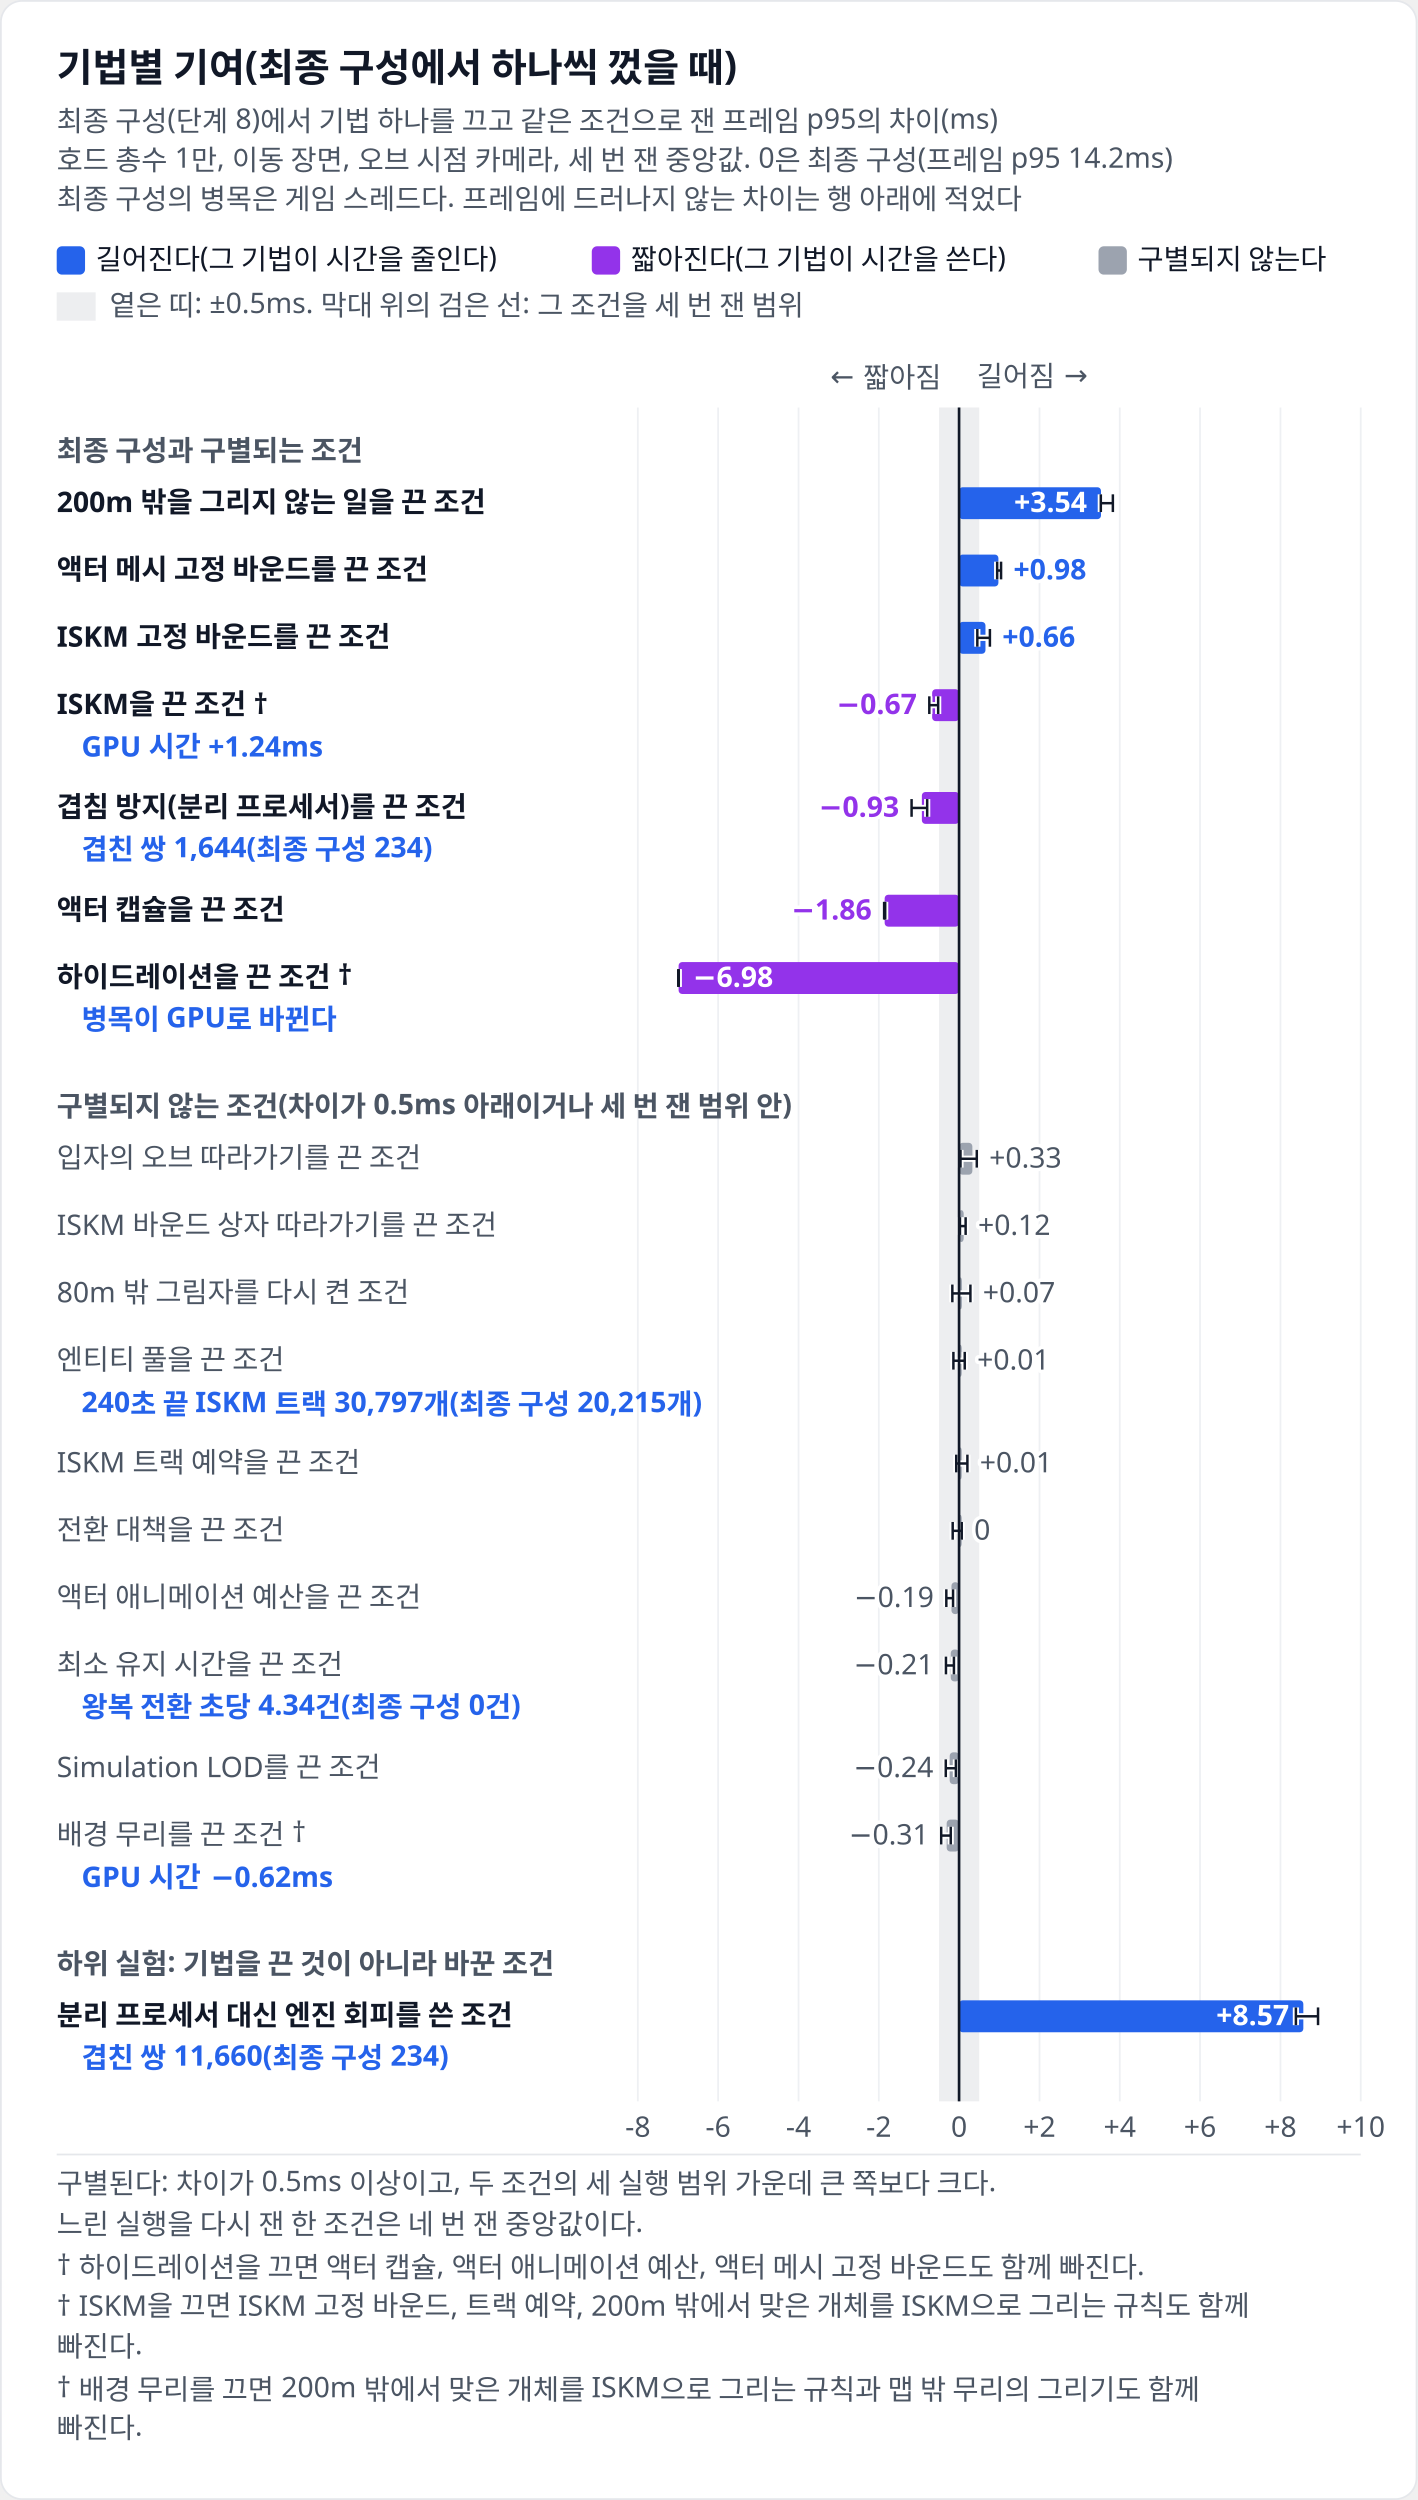
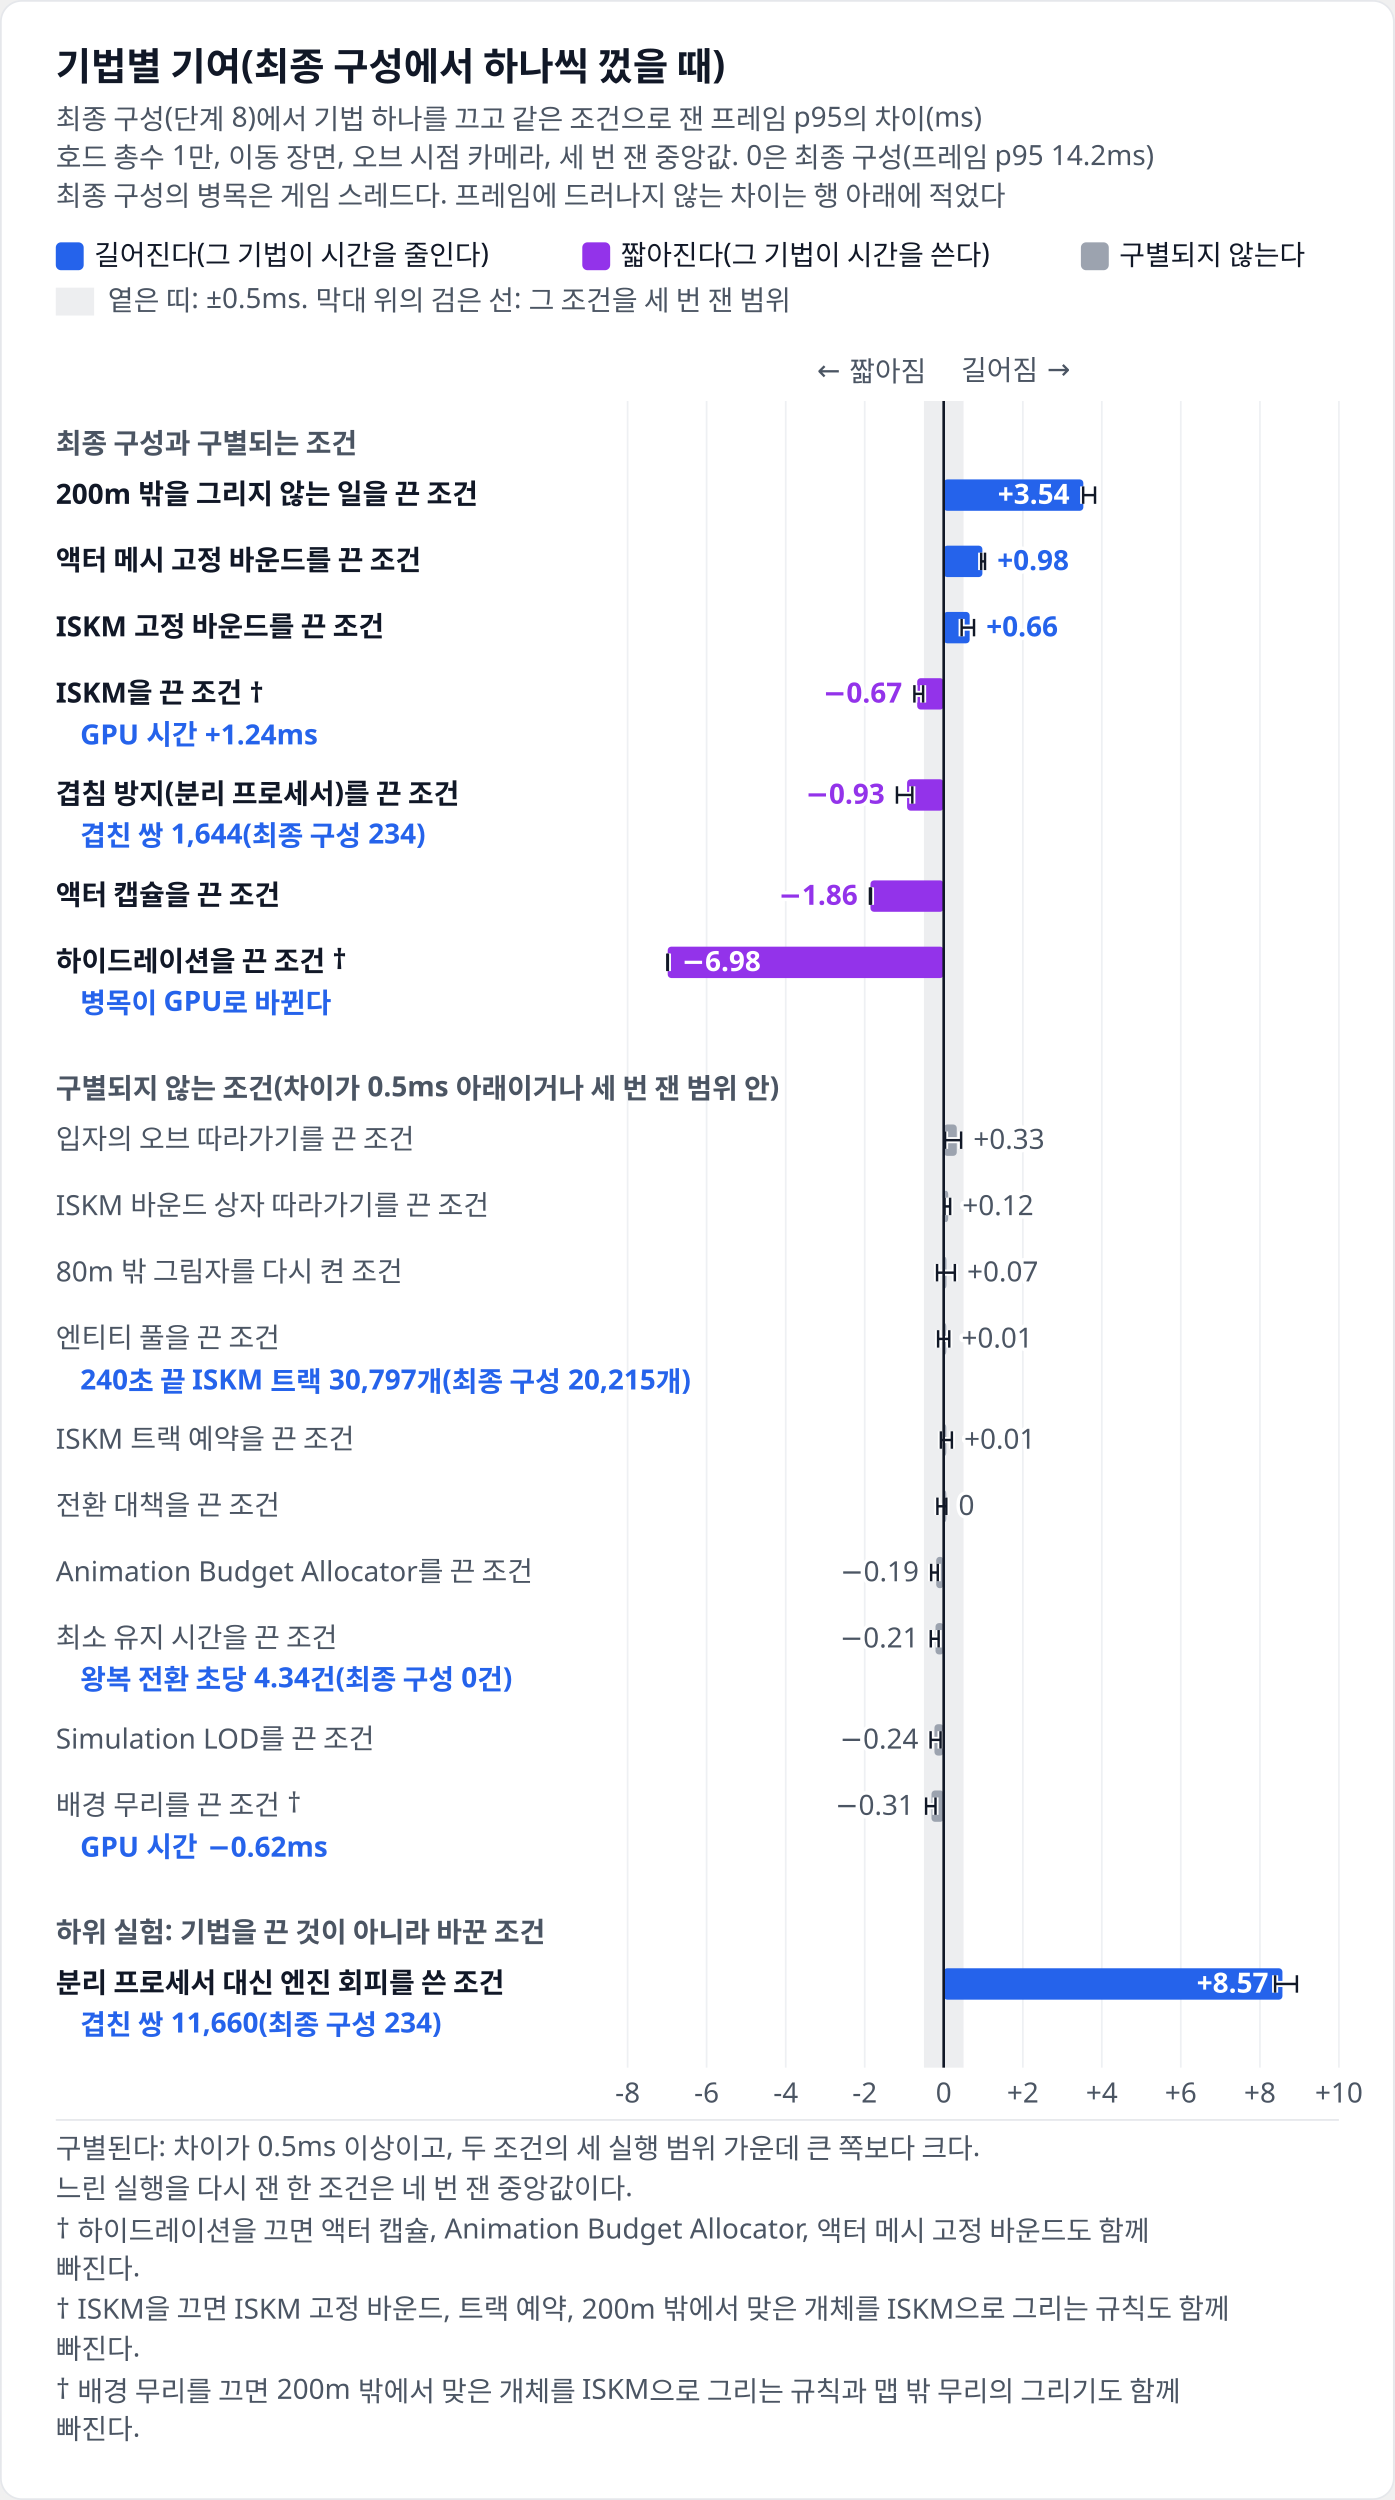
- <svg xmlns="http://www.w3.org/2000/svg" width="800" height="1411" viewBox="0 0 800 1411" font-family="Malgun Gothic, Apple SD Gothic Neo, Noto Sans KR, Segoe UI, sans-serif" font-size="16" fill="#111827">
-   <rect x="0.5" y="0.5" width="799" height="1410" rx="12" fill="#ffffff" stroke="#e5e7eb" />
+ <svg xmlns="http://www.w3.org/2000/svg" width="800" height="1434" viewBox="0 0 800 1434" font-family="Malgun Gothic, Apple SD Gothic Neo, Noto Sans KR, Segoe UI, sans-serif" font-size="16" fill="#111827">
+   <rect x="0.5" y="0.5" width="799" height="1433" rx="12" fill="#ffffff" stroke="#e5e7eb" />
  <text x="32" y="46" font-size="22" font-weight="700">기법별 기여(최종 구성에서 하나씩 껐을 때)</text>
  <text x="32" y="74" font-size="16" fill="#4b5563">최종 구성(단계 8)에서 기법 하나를 끄고 같은 조건으로 잰 프레임 p95의 차이(ms)</text>
  <text x="32" y="96" font-size="16" fill="#4b5563">호드 총수 1만, 이동 장면, 오브 시점 카메라, 세 번 잰 중앙값. 0은 최종 구성(프레임 p95 14.2ms)</text>
  <text x="32" y="118" font-size="16" fill="#4b5563">최종 구성의 병목은 게임 스레드다. 프레임에 드러나지 않는 차이는 행 아래에 적었다</text>
  <rect x="32" y="139" width="16" height="16" rx="3" fill="#2563eb" />
  <text x="54" y="152" font-size="16">길어진다(그 기법이 시간을 줄인다)</text>
  <rect x="334" y="139" width="16" height="16" rx="3" fill="#9333ea" />
  <text x="356" y="152" font-size="16">짧아진다(그 기법이 시간을 쓴다)</text>
  <rect x="620" y="139" width="16" height="16" rx="3" fill="#9ca3af" />
  <text x="642" y="152" font-size="16">구별되지 않는다</text>
  <rect x="32" y="165" width="22" height="16" fill="#9ca3af" fill-opacity="0.18" />
  <text x="62" y="178" font-size="16" fill="#4b5563">옅은 띠: ±0.5ms. 막대 위의 검은 선: 그 조건을 세 번 잰 범위</text>
  <text x="531.3" y="218" text-anchor="end" font-size="16" fill="#4b5563">← 짧아짐</text>
  <text x="551.3" y="218" font-size="16" fill="#4b5563">길어짐 →</text>
  <rect x="530.0" y="230" width="22.7" height="956" fill="#9ca3af" fill-opacity="0.18" />
  <line x1="360.0" y1="230" x2="360.0" y2="1186" stroke="#eef0f3" />
  <text x="360.0" y="1206" text-anchor="middle" font-size="16" fill="#4b5563">-8</text>
  <line x1="405.3" y1="230" x2="405.3" y2="1186" stroke="#eef0f3" />
  <text x="405.3" y="1206" text-anchor="middle" font-size="16" fill="#4b5563">-6</text>
  <line x1="450.7" y1="230" x2="450.7" y2="1186" stroke="#eef0f3" />
  <text x="450.7" y="1206" text-anchor="middle" font-size="16" fill="#4b5563">-4</text>
  <line x1="496.0" y1="230" x2="496.0" y2="1186" stroke="#eef0f3" />
  <text x="496.0" y="1206" text-anchor="middle" font-size="16" fill="#4b5563">-2</text>
  <text x="541.3" y="1206" text-anchor="middle" font-size="16" fill="#4b5563">0</text>
  <line x1="586.7" y1="230" x2="586.7" y2="1186" stroke="#eef0f3" />
  <text x="586.7" y="1206" text-anchor="middle" font-size="16" fill="#4b5563">+2</text>
  <line x1="632.0" y1="230" x2="632.0" y2="1186" stroke="#eef0f3" />
  <text x="632.0" y="1206" text-anchor="middle" font-size="16" fill="#4b5563">+4</text>
  <line x1="677.3" y1="230" x2="677.3" y2="1186" stroke="#eef0f3" />
  <text x="677.3" y="1206" text-anchor="middle" font-size="16" fill="#4b5563">+6</text>
  <line x1="722.7" y1="230" x2="722.7" y2="1186" stroke="#eef0f3" />
  <text x="722.7" y="1206" text-anchor="middle" font-size="16" fill="#4b5563">+8</text>
  <line x1="768.0" y1="230" x2="768.0" y2="1186" stroke="#eef0f3" />
  <text x="768.0" y="1206" text-anchor="middle" font-size="16" fill="#4b5563">+10</text>
  <text x="32" y="260" font-size="16" font-weight="700" fill="#4b5563">최종 구성과 구별되는 조건</text>
  <text x="32" y="289" font-size="16" font-weight="700" fill="#111827">200m 밖을 그리지 않는 일을 끈 조건</text>
  <rect x="541.3" y="275" width="80.1" height="18" rx="2" fill="#2563eb" />
  <line x1="621.3" y1="284.0" x2="628.1" y2="284.0" stroke="white" stroke-width="3.5" />
  <line x1="621.3" y1="279.0" x2="621.3" y2="289.0" stroke="white" stroke-width="3.5" />
  <line x1="628.1" y1="279.0" x2="628.1" y2="289.0" stroke="white" stroke-width="3.5" />
  <line x1="621.3" y1="284.0" x2="628.1" y2="284.0" stroke="#111827" stroke-width="1.4" />
  <line x1="621.3" y1="279.0" x2="621.3" y2="289.0" stroke="#111827" stroke-width="1.4" />
  <line x1="628.1" y1="279.0" x2="628.1" y2="289.0" stroke="#111827" stroke-width="1.4" />
  <text x="613.5" y="289" font-size="16" font-weight="700" text-anchor="end" fill="white">+3.54</text>
  <text x="32" y="327" font-size="16" font-weight="700" fill="#111827">액터 메시 고정 바운드를 끈 조건</text>
  <rect x="541.3" y="313" width="22.2" height="18" rx="2" fill="#2563eb" />
  <line x1="562.8" y1="322.0" x2="565.0" y2="322.0" stroke="white" stroke-width="3.5" />
  <line x1="562.8" y1="317.0" x2="562.8" y2="327.0" stroke="white" stroke-width="3.5" />
  <line x1="565.0" y1="317.0" x2="565.0" y2="327.0" stroke="white" stroke-width="3.5" />
  <line x1="562.8" y1="322.0" x2="565.0" y2="322.0" stroke="#111827" stroke-width="1.4" />
  <line x1="562.8" y1="317.0" x2="562.8" y2="327.0" stroke="#111827" stroke-width="1.4" />
  <line x1="565.0" y1="317.0" x2="565.0" y2="327.0" stroke="#111827" stroke-width="1.4" />
  <text x="572.0" y="327.0" font-size="16" text-anchor="start" font-weight="700" fill="white" stroke="white" stroke-width="4" stroke-linejoin="round">+0.98</text>
  <text x="572.0" y="327.0" font-size="16" text-anchor="start" font-weight="700" fill="#2563eb">+0.98</text>
  <text x="32" y="365" font-size="16" font-weight="700" fill="#111827">ISKM 고정 바운드를 끈 조건</text>
  <rect x="541.3" y="351" width="14.9" height="18" rx="2" fill="#2563eb" />
  <line x1="551.6" y1="360.0" x2="558.7" y2="360.0" stroke="white" stroke-width="3.5" />
  <line x1="551.6" y1="355.0" x2="551.6" y2="365.0" stroke="white" stroke-width="3.5" />
  <line x1="558.7" y1="355.0" x2="558.7" y2="365.0" stroke="white" stroke-width="3.5" />
  <line x1="551.6" y1="360.0" x2="558.7" y2="360.0" stroke="#111827" stroke-width="1.4" />
  <line x1="551.6" y1="355.0" x2="551.6" y2="365.0" stroke="#111827" stroke-width="1.4" />
  <line x1="558.7" y1="355.0" x2="558.7" y2="365.0" stroke="#111827" stroke-width="1.4" />
  <text x="565.7" y="365.0" font-size="16" text-anchor="start" font-weight="700" fill="white" stroke="white" stroke-width="4" stroke-linejoin="round">+0.66</text>
  <text x="565.7" y="365.0" font-size="16" text-anchor="start" font-weight="700" fill="#2563eb">+0.66</text>
  <text x="32" y="403" font-size="16" font-weight="700" fill="#111827">ISKM을 끈 조건 †</text>
  <rect x="526.1" y="389" width="15.2" height="18" rx="2" fill="#9333ea" />
  <line x1="524.5" y1="398.0" x2="529.5" y2="398.0" stroke="white" stroke-width="3.5" />
  <line x1="524.5" y1="393.0" x2="524.5" y2="403.0" stroke="white" stroke-width="3.5" />
  <line x1="529.5" y1="393.0" x2="529.5" y2="403.0" stroke="white" stroke-width="3.5" />
  <line x1="524.5" y1="398.0" x2="529.5" y2="398.0" stroke="#111827" stroke-width="1.4" />
  <line x1="524.5" y1="393.0" x2="524.5" y2="403.0" stroke="#111827" stroke-width="1.4" />
  <line x1="529.5" y1="393.0" x2="529.5" y2="403.0" stroke="#111827" stroke-width="1.4" />
  <text x="517.5" y="403.0" font-size="16" text-anchor="end" font-weight="700" fill="white" stroke="white" stroke-width="4" stroke-linejoin="round">−0.67</text>
  <text x="517.5" y="403.0" font-size="16" text-anchor="end" font-weight="700" fill="#9333ea">−0.67</text>
  <text x="46" y="427" font-size="16" font-weight="700" fill="#2563eb">GPU 시간 +1.24ms</text>
  <text x="32" y="461" font-size="16" font-weight="700" fill="#111827">겹침 방지(분리 프로세서)를 끈 조건</text>
  <rect x="520.3" y="447" width="21.0" height="18" rx="2" fill="#9333ea" />
  <line x1="514.5" y1="456.0" x2="523.3" y2="456.0" stroke="white" stroke-width="3.5" />
  <line x1="514.5" y1="451.0" x2="514.5" y2="461.0" stroke="white" stroke-width="3.5" />
  <line x1="523.3" y1="451.0" x2="523.3" y2="461.0" stroke="white" stroke-width="3.5" />
  <line x1="514.5" y1="456.0" x2="523.3" y2="456.0" stroke="#111827" stroke-width="1.4" />
  <line x1="514.5" y1="451.0" x2="514.5" y2="461.0" stroke="#111827" stroke-width="1.4" />
  <line x1="523.3" y1="451.0" x2="523.3" y2="461.0" stroke="#111827" stroke-width="1.4" />
  <text x="507.5" y="461.0" font-size="16" text-anchor="end" font-weight="700" fill="white" stroke="white" stroke-width="4" stroke-linejoin="round">−0.93</text>
  <text x="507.5" y="461.0" font-size="16" text-anchor="end" font-weight="700" fill="#9333ea">−0.93</text>
  <text x="46" y="485" font-size="16" font-weight="700" fill="#2563eb">겹친 쌍 1,644(최종 구성 234)</text>
  <text x="32" y="519" font-size="16" font-weight="700" fill="#111827">액터 캡슐을 끈 조건</text>
  <rect x="499.3" y="505" width="42.0" height="18" rx="2" fill="#9333ea" />
  <line x1="499.0" y1="514.0" x2="499.6" y2="514.0" stroke="white" stroke-width="3.5" />
  <line x1="499.0" y1="509.0" x2="499.0" y2="519.0" stroke="white" stroke-width="3.5" />
  <line x1="499.6" y1="509.0" x2="499.6" y2="519.0" stroke="white" stroke-width="3.5" />
  <line x1="499.0" y1="514.0" x2="499.6" y2="514.0" stroke="#111827" stroke-width="1.4" />
  <line x1="499.0" y1="509.0" x2="499.0" y2="519.0" stroke="#111827" stroke-width="1.4" />
  <line x1="499.6" y1="509.0" x2="499.6" y2="519.0" stroke="#111827" stroke-width="1.4" />
  <text x="492.0" y="519.0" font-size="16" text-anchor="end" font-weight="700" fill="white" stroke="white" stroke-width="4" stroke-linejoin="round">−1.86</text>
  <text x="492.0" y="519.0" font-size="16" text-anchor="end" font-weight="700" fill="#9333ea">−1.86</text>
  <text x="32" y="557" font-size="16" font-weight="700" fill="#111827">하이드레이션을 끈 조건 †</text>
  <rect x="383.0" y="543" width="158.3" height="18" rx="2" fill="#9333ea" />
  <line x1="382.8" y1="552.0" x2="383.1" y2="552.0" stroke="white" stroke-width="3.5" />
  <line x1="382.8" y1="547.0" x2="382.8" y2="557.0" stroke="white" stroke-width="3.5" />
  <line x1="383.1" y1="547.0" x2="383.1" y2="557.0" stroke="white" stroke-width="3.5" />
  <line x1="382.8" y1="552.0" x2="383.1" y2="552.0" stroke="#111827" stroke-width="1.4" />
  <line x1="382.8" y1="547.0" x2="382.8" y2="557.0" stroke="#111827" stroke-width="1.4" />
  <line x1="383.1" y1="547.0" x2="383.1" y2="557.0" stroke="#111827" stroke-width="1.4" />
  <text x="391.0" y="557" font-size="16" font-weight="700" text-anchor="start" fill="white">−6.98</text>
  <text x="46" y="581" font-size="16" font-weight="700" fill="#2563eb">병목이 GPU로 바뀐다</text>
  <text x="32" y="630" font-size="16" font-weight="700" fill="#4b5563">구별되지 않는 조건(차이가 0.5ms 아래이거나 세 번 잰 범위 안)</text>
  <text x="32" y="659" font-size="16" fill="#4b5563">입자의 오브 따라가기를 끈 조건</text>
  <rect x="541.3" y="645" width="7.5" height="18" rx="2" fill="#9ca3af" />
  <line x1="542.1" y1="654.0" x2="551.3" y2="654.0" stroke="white" stroke-width="3.5" />
  <line x1="542.1" y1="649.0" x2="542.1" y2="659.0" stroke="white" stroke-width="3.5" />
  <line x1="551.3" y1="649.0" x2="551.3" y2="659.0" stroke="white" stroke-width="3.5" />
  <line x1="542.1" y1="654.0" x2="551.3" y2="654.0" stroke="#111827" stroke-width="1.4" />
  <line x1="542.1" y1="649.0" x2="542.1" y2="659.0" stroke="#111827" stroke-width="1.4" />
  <line x1="551.3" y1="649.0" x2="551.3" y2="659.0" stroke="#111827" stroke-width="1.4" />
  <text x="558.3" y="659.0" font-size="16" text-anchor="start" fill="white" stroke="white" stroke-width="4" stroke-linejoin="round">+0.33</text>
  <text x="558.3" y="659.0" font-size="16" text-anchor="start" fill="#4b5563">+0.33</text>
  <text x="32" y="697" font-size="16" fill="#4b5563">ISKM 바운드 상자 따라가기를 끈 조건</text>
  <rect x="541.3" y="683" width="2.6" height="18" rx="2" fill="#9ca3af" />
  <line x1="541.8" y1="692.0" x2="545.0" y2="692.0" stroke="white" stroke-width="3.5" />
  <line x1="541.8" y1="687.0" x2="541.8" y2="697.0" stroke="white" stroke-width="3.5" />
  <line x1="545.0" y1="687.0" x2="545.0" y2="697.0" stroke="white" stroke-width="3.5" />
  <line x1="541.8" y1="692.0" x2="545.0" y2="692.0" stroke="#111827" stroke-width="1.4" />
  <line x1="541.8" y1="687.0" x2="541.8" y2="697.0" stroke="#111827" stroke-width="1.4" />
  <line x1="545.0" y1="687.0" x2="545.0" y2="697.0" stroke="#111827" stroke-width="1.4" />
  <text x="552.0" y="697.0" font-size="16" text-anchor="start" fill="white" stroke="white" stroke-width="4" stroke-linejoin="round">+0.12</text>
  <text x="552.0" y="697.0" font-size="16" text-anchor="start" fill="#4b5563">+0.12</text>
  <text x="32" y="735" font-size="16" fill="#4b5563">80m 밖 그림자를 다시 켠 조건</text>
  <rect x="541.3" y="721" width="1.6" height="18" rx="2" fill="#9ca3af" />
  <line x1="537.5" y1="730.0" x2="547.7" y2="730.0" stroke="white" stroke-width="3.5" />
  <line x1="537.5" y1="725.0" x2="537.5" y2="735.0" stroke="white" stroke-width="3.5" />
  <line x1="547.7" y1="725.0" x2="547.7" y2="735.0" stroke="white" stroke-width="3.5" />
  <line x1="537.5" y1="730.0" x2="547.7" y2="730.0" stroke="#111827" stroke-width="1.4" />
  <line x1="537.5" y1="725.0" x2="537.5" y2="735.0" stroke="#111827" stroke-width="1.4" />
  <line x1="547.7" y1="725.0" x2="547.7" y2="735.0" stroke="#111827" stroke-width="1.4" />
  <text x="554.7" y="735.0" font-size="16" text-anchor="start" fill="white" stroke="white" stroke-width="4" stroke-linejoin="round">+0.07</text>
  <text x="554.7" y="735.0" font-size="16" text-anchor="start" fill="#4b5563">+0.07</text>
  <text x="32" y="773" font-size="16" fill="#4b5563">엔티티 풀을 끈 조건</text>
  <rect x="541.3" y="759" width="1.5" height="18" rx="2" fill="#9ca3af" />
  <line x1="538.1" y1="768.0" x2="544.5" y2="768.0" stroke="white" stroke-width="3.5" />
  <line x1="538.1" y1="763.0" x2="538.1" y2="773.0" stroke="white" stroke-width="3.5" />
  <line x1="544.5" y1="763.0" x2="544.5" y2="773.0" stroke="white" stroke-width="3.5" />
  <line x1="538.1" y1="768.0" x2="544.5" y2="768.0" stroke="#111827" stroke-width="1.4" />
  <line x1="538.1" y1="763.0" x2="538.1" y2="773.0" stroke="#111827" stroke-width="1.4" />
  <line x1="544.5" y1="763.0" x2="544.5" y2="773.0" stroke="#111827" stroke-width="1.4" />
  <text x="551.5" y="773.0" font-size="16" text-anchor="start" fill="white" stroke="white" stroke-width="4" stroke-linejoin="round">+0.01</text>
  <text x="551.5" y="773.0" font-size="16" text-anchor="start" fill="#4b5563">+0.01</text>
  <text x="46" y="797" font-size="16" font-weight="700" fill="#2563eb">240초 끝 ISKM 트랙 30,797개(최종 구성 20,215개)</text>
  <text x="32" y="831" font-size="16" fill="#4b5563">ISKM 트랙 예약을 끈 조건</text>
  <rect x="541.3" y="817" width="1.5" height="18" rx="2" fill="#9ca3af" />
  <line x1="539.7" y1="826.0" x2="546.0" y2="826.0" stroke="white" stroke-width="3.5" />
  <line x1="539.7" y1="821.0" x2="539.7" y2="831.0" stroke="white" stroke-width="3.5" />
  <line x1="546.0" y1="821.0" x2="546.0" y2="831.0" stroke="white" stroke-width="3.5" />
  <line x1="539.7" y1="826.0" x2="546.0" y2="826.0" stroke="#111827" stroke-width="1.4" />
  <line x1="539.7" y1="821.0" x2="539.7" y2="831.0" stroke="#111827" stroke-width="1.4" />
  <line x1="546.0" y1="821.0" x2="546.0" y2="831.0" stroke="#111827" stroke-width="1.4" />
  <text x="553.0" y="831.0" font-size="16" text-anchor="start" fill="white" stroke="white" stroke-width="4" stroke-linejoin="round">+0.01</text>
  <text x="553.0" y="831.0" font-size="16" text-anchor="start" fill="#4b5563">+0.01</text>
  <text x="32" y="869" font-size="16" fill="#4b5563">전환 대책을 끈 조건</text>
  <rect x="541.3" y="855" width="1.5" height="18" rx="2" fill="#9ca3af" />
  <line x1="537.7" y1="864.0" x2="542.8" y2="864.0" stroke="white" stroke-width="3.5" />
  <line x1="537.7" y1="859.0" x2="537.7" y2="869.0" stroke="white" stroke-width="3.5" />
  <line x1="542.8" y1="859.0" x2="542.8" y2="869.0" stroke="white" stroke-width="3.5" />
  <line x1="537.7" y1="864.0" x2="542.8" y2="864.0" stroke="#111827" stroke-width="1.4" />
  <line x1="537.7" y1="859.0" x2="537.7" y2="869.0" stroke="#111827" stroke-width="1.4" />
  <line x1="542.8" y1="859.0" x2="542.8" y2="869.0" stroke="#111827" stroke-width="1.4" />
  <text x="549.8" y="869.0" font-size="16" text-anchor="start" fill="white" stroke="white" stroke-width="4" stroke-linejoin="round">0</text>
  <text x="549.8" y="869.0" font-size="16" text-anchor="start" fill="#4b5563">0</text>
-   <text x="32" y="907" font-size="16" fill="#4b5563">액터 애니메이션 예산을 끈 조건</text>
+   <text x="32" y="907" font-size="16" fill="#4b5563">Animation Budget Allocator를 끈 조건</text>
  <rect x="537.0" y="893" width="4.3" height="18" rx="2" fill="#9ca3af" />
  <line x1="534.1" y1="902.0" x2="537.9" y2="902.0" stroke="white" stroke-width="3.5" />
  <line x1="534.1" y1="897.0" x2="534.1" y2="907.0" stroke="white" stroke-width="3.5" />
  <line x1="537.9" y1="897.0" x2="537.9" y2="907.0" stroke="white" stroke-width="3.5" />
  <line x1="534.1" y1="902.0" x2="537.9" y2="902.0" stroke="#111827" stroke-width="1.4" />
  <line x1="534.1" y1="897.0" x2="534.1" y2="907.0" stroke="#111827" stroke-width="1.4" />
  <line x1="537.9" y1="897.0" x2="537.9" y2="907.0" stroke="#111827" stroke-width="1.4" />
  <text x="527.1" y="907.0" font-size="16" text-anchor="end" fill="white" stroke="white" stroke-width="4" stroke-linejoin="round">−0.19</text>
  <text x="527.1" y="907.0" font-size="16" text-anchor="end" fill="#4b5563">−0.19</text>
  <text x="32" y="945" font-size="16" fill="#4b5563">최소 유지 시간을 끈 조건</text>
  <rect x="536.6" y="931" width="4.8" height="18" rx="2" fill="#9ca3af" />
  <line x1="533.9" y1="940.0" x2="538.4" y2="940.0" stroke="white" stroke-width="3.5" />
  <line x1="533.9" y1="935.0" x2="533.9" y2="945.0" stroke="white" stroke-width="3.5" />
  <line x1="538.4" y1="935.0" x2="538.4" y2="945.0" stroke="white" stroke-width="3.5" />
  <line x1="533.9" y1="940.0" x2="538.4" y2="940.0" stroke="#111827" stroke-width="1.4" />
  <line x1="533.9" y1="935.0" x2="533.9" y2="945.0" stroke="#111827" stroke-width="1.4" />
  <line x1="538.4" y1="935.0" x2="538.4" y2="945.0" stroke="#111827" stroke-width="1.4" />
  <text x="526.9" y="945.0" font-size="16" text-anchor="end" fill="white" stroke="white" stroke-width="4" stroke-linejoin="round">−0.21</text>
  <text x="526.9" y="945.0" font-size="16" text-anchor="end" fill="#4b5563">−0.21</text>
  <text x="46" y="969" font-size="16" font-weight="700" fill="#2563eb">왕복 전환 초당 4.34건(최종 구성 0건)</text>
  <text x="32" y="1003" font-size="16" fill="#4b5563">Simulation LOD를 끈 조건</text>
  <rect x="536.0" y="989" width="5.3" height="18" rx="2" fill="#9ca3af" />
  <line x1="533.8" y1="998.0" x2="539.5" y2="998.0" stroke="white" stroke-width="3.5" />
  <line x1="533.8" y1="993.0" x2="533.8" y2="1003.0" stroke="white" stroke-width="3.5" />
  <line x1="539.5" y1="993.0" x2="539.5" y2="1003.0" stroke="white" stroke-width="3.5" />
  <line x1="533.8" y1="998.0" x2="539.5" y2="998.0" stroke="#111827" stroke-width="1.4" />
  <line x1="533.8" y1="993.0" x2="533.8" y2="1003.0" stroke="#111827" stroke-width="1.4" />
  <line x1="539.5" y1="993.0" x2="539.5" y2="1003.0" stroke="#111827" stroke-width="1.4" />
  <text x="526.8" y="1003.0" font-size="16" text-anchor="end" fill="white" stroke="white" stroke-width="4" stroke-linejoin="round">−0.24</text>
  <text x="526.8" y="1003.0" font-size="16" text-anchor="end" fill="#4b5563">−0.24</text>
  <text x="32" y="1041" font-size="16" fill="#4b5563">배경 무리를 끈 조건 †</text>
  <rect x="534.3" y="1027" width="7.0" height="18" rx="2" fill="#9ca3af" />
  <line x1="531.2" y1="1036.0" x2="536.6" y2="1036.0" stroke="white" stroke-width="3.5" />
  <line x1="531.2" y1="1031.0" x2="531.2" y2="1041.0" stroke="white" stroke-width="3.5" />
  <line x1="536.6" y1="1031.0" x2="536.6" y2="1041.0" stroke="white" stroke-width="3.5" />
  <line x1="531.2" y1="1036.0" x2="536.6" y2="1036.0" stroke="#111827" stroke-width="1.4" />
  <line x1="531.2" y1="1031.0" x2="531.2" y2="1041.0" stroke="#111827" stroke-width="1.4" />
  <line x1="536.6" y1="1031.0" x2="536.6" y2="1041.0" stroke="#111827" stroke-width="1.4" />
  <text x="524.2" y="1041.0" font-size="16" text-anchor="end" fill="white" stroke="white" stroke-width="4" stroke-linejoin="round">−0.31</text>
  <text x="524.2" y="1041.0" font-size="16" text-anchor="end" fill="#4b5563">−0.31</text>
  <text x="46" y="1065" font-size="16" font-weight="700" fill="#2563eb">GPU 시간 −0.62ms</text>
  <text x="32" y="1114" font-size="16" font-weight="700" fill="#4b5563">하위 실험: 기법을 끈 것이 아니라 바꾼 조건</text>
  <text x="32" y="1143" font-size="16" font-weight="700" fill="#111827">분리 프로세서 대신 엔진 회피를 쓴 조건</text>
  <rect x="541.3" y="1129" width="194.3" height="18" rx="2" fill="#2563eb" />
  <line x1="731.4" y1="1138.0" x2="743.9" y2="1138.0" stroke="white" stroke-width="3.5" />
  <line x1="731.4" y1="1133.0" x2="731.4" y2="1143.0" stroke="white" stroke-width="3.5" />
  <line x1="743.9" y1="1133.0" x2="743.9" y2="1143.0" stroke="white" stroke-width="3.5" />
  <line x1="731.4" y1="1138.0" x2="743.9" y2="1138.0" stroke="#111827" stroke-width="1.4" />
  <line x1="731.4" y1="1133.0" x2="731.4" y2="1143.0" stroke="#111827" stroke-width="1.4" />
  <line x1="743.9" y1="1133.0" x2="743.9" y2="1143.0" stroke="#111827" stroke-width="1.4" />
  <text x="727.6" y="1143" font-size="16" font-weight="700" text-anchor="end" fill="white">+8.57</text>
  <text x="46" y="1167" font-size="16" font-weight="700" fill="#2563eb">겹친 쌍 11,660(최종 구성 234)</text>
  <line x1="541.3" y1="230" x2="541.3" y2="1186" stroke="#111827" stroke-width="1.5" />
  <line x1="32" y1="1216" x2="768" y2="1216" stroke="#e5e7eb" />
  <text x="32" y="1238" font-size="16" fill="#4b5563">구별된다: 차이가 0.5ms 이상이고, 두 조건의 세 실행 범위 가운데 큰 쪽보다 크다.</text>
  <text x="32" y="1261" font-size="16" fill="#4b5563">느린 실행을 다시 잰 한 조건은 네 번 잰 중앙값이다.</text>
-   <text x="32" y="1284" font-size="16" fill="#4b5563">† 하이드레이션을 끄면 액터 캡슐, 액터 애니메이션 예산, 액터 메시 고정 바운드도 함께 빠진다.</text>
-   <text x="32" y="1307" font-size="16" fill="#4b5563">† ISKM을 끄면 ISKM 고정 바운드, 트랙 예약, 200m 밖에서 맞은 개체를 ISKM으로 그리는 규칙도 함께</text>
-   <text x="32" y="1330" font-size="16" fill="#4b5563">  빠진다.</text>
-   <text x="32" y="1353" font-size="16" fill="#4b5563">† 배경 무리를 끄면 200m 밖에서 맞은 개체를 ISKM으로 그리는 규칙과 맵 밖 무리의 그리기도 함께</text>
-   <text x="32" y="1376" font-size="16" fill="#4b5563">  빠진다.</text>
+   <text x="32" y="1284" font-size="16" fill="#4b5563">† 하이드레이션을 끄면 액터 캡슐, Animation Budget Allocator, 액터 메시 고정 바운드도 함께</text>
+   <text x="32" y="1307" font-size="16" fill="#4b5563">  빠진다.</text>
+   <text x="32" y="1330" font-size="16" fill="#4b5563">† ISKM을 끄면 ISKM 고정 바운드, 트랙 예약, 200m 밖에서 맞은 개체를 ISKM으로 그리는 규칙도 함께</text>
+   <text x="32" y="1353" font-size="16" fill="#4b5563">  빠진다.</text>
+   <text x="32" y="1376" font-size="16" fill="#4b5563">† 배경 무리를 끄면 200m 밖에서 맞은 개체를 ISKM으로 그리는 규칙과 맵 밖 무리의 그리기도 함께</text>
+   <text x="32" y="1399" font-size="16" fill="#4b5563">  빠진다.</text>
</svg>
